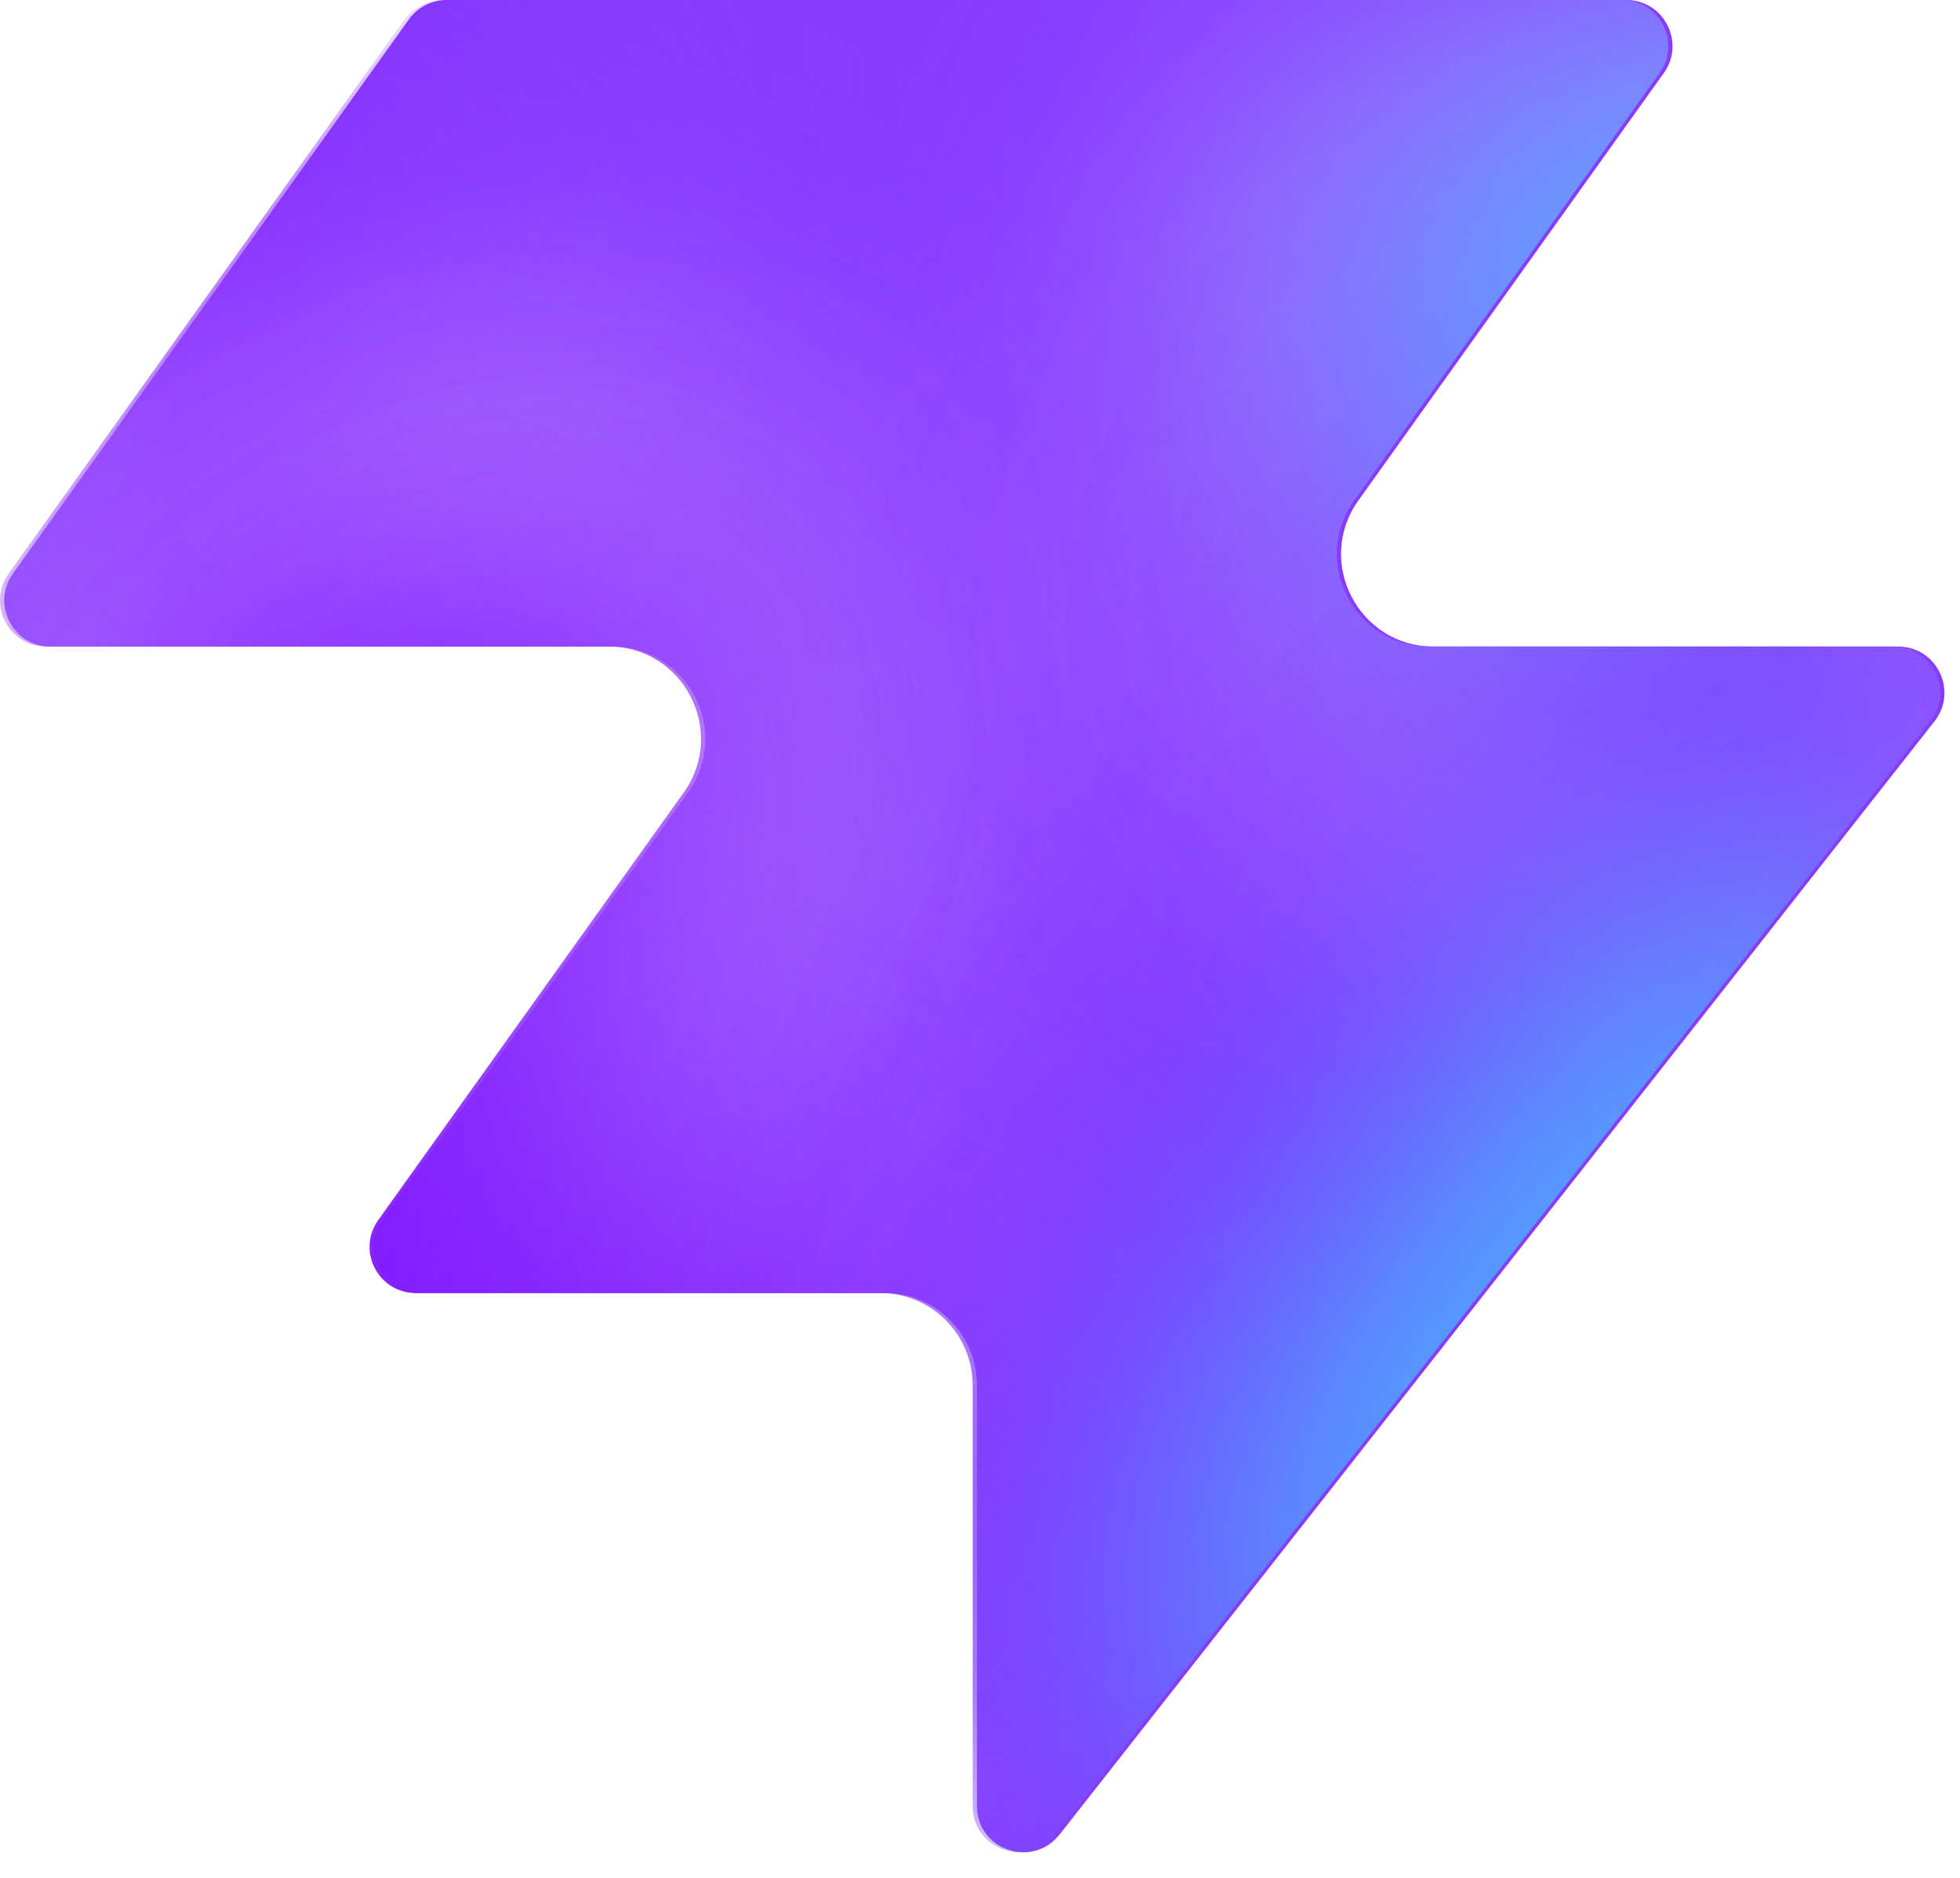
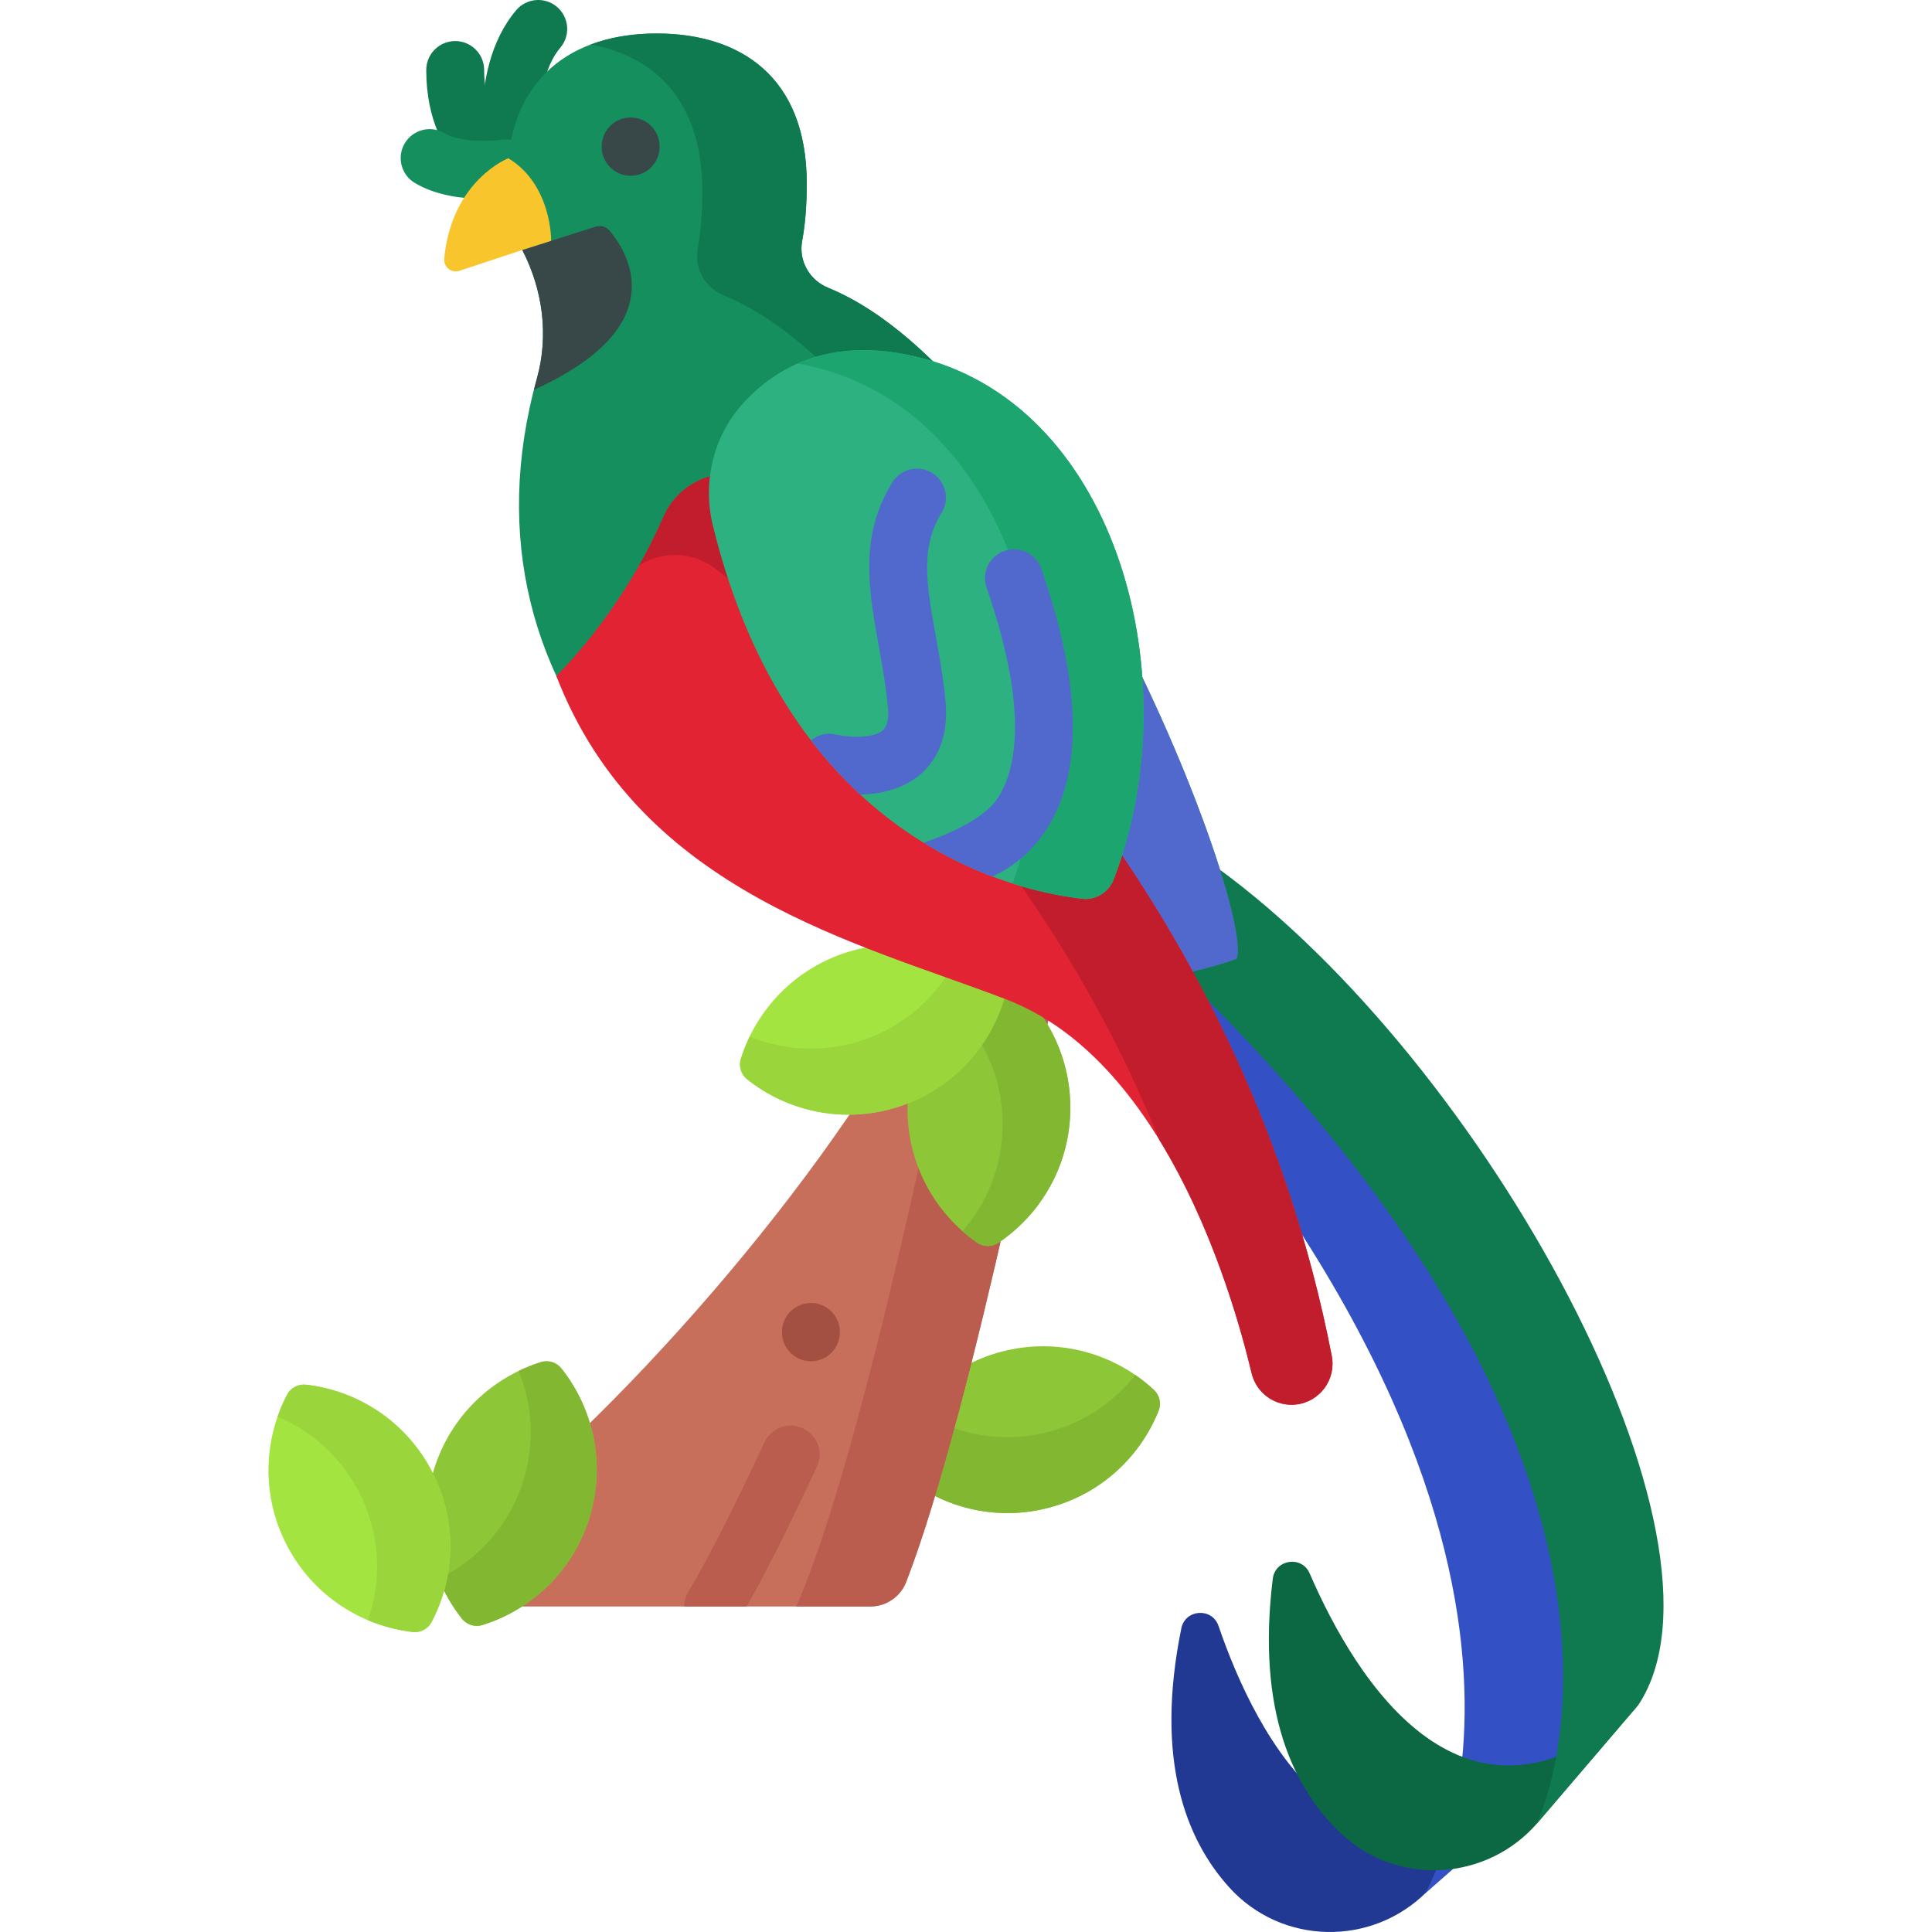
- <svg xmlns="http://www.w3.org/2000/svg" width="48" height="46" fill="none" viewBox="0 0 48 46">
-   <path fill="#863bff" d="M25.946 44.938c-.664.845-2.021.375-2.021-.698V33.937a2.26 2.26 0 0 0-2.262-2.262H10.287c-.92 0-1.456-1.04-.92-1.788l7.48-10.471c1.07-1.497 0-3.578-1.842-3.578H1.237c-.92 0-1.456-1.04-.92-1.788L10.013.474c.214-.297.556-.474.92-.474h28.894c.92 0 1.456 1.04.92 1.788l-7.48 10.471c-1.07 1.498 0 3.579 1.842 3.579h11.377c.943 0 1.473 1.088.89 1.83L25.947 44.94z" style="fill:#863bff;fill:color(display-p3 .525 .23 1);fill-opacity:1" />
-   <mask id="a" width="48" height="46" x="0" y="0" maskUnits="userSpaceOnUse" style="mask-type:alpha">
-     <path fill="#000" d="M25.842 44.938c-.664.844-2.021.375-2.021-.698V33.937a2.26 2.26 0 0 0-2.262-2.262H10.183c-.92 0-1.456-1.04-.92-1.788l7.48-10.471c1.07-1.498 0-3.579-1.842-3.579H1.133c-.92 0-1.456-1.04-.92-1.787L9.91.473c.214-.297.556-.474.92-.474h28.894c.92 0 1.456 1.04.92 1.788l-7.48 10.471c-1.07 1.498 0 3.578 1.842 3.578h11.377c.943 0 1.473 1.088.89 1.832L25.843 44.94z" style="fill:#000;fill-opacity:1" />
-   </mask>
-   <g mask="url(#a)">
-     <g filter="url(#b)">
-       <ellipse cx="5.508" cy="14.704" fill="#ede6ff" rx="5.508" ry="14.704" style="fill:#ede6ff;fill:color(display-p3 .927 .903 1);fill-opacity:1" transform="matrix(.00324 1 1 -.00324 -4.47 31.516)" />
+ <svg xmlns="http://www.w3.org/2000/svg" id="Capa_1" enable-background="new 0 0 512 512" height="512" viewBox="0 0 512 512" width="512">
+   <g>
+     <g>
+       <g>
+         <g>
+           <path d="m266.995 357.825c-14.408 3.222-25.5 13.302-30.62 26.032-.771 1.918-.275 4.143 1.239 5.551 10.05 9.348 24.39 13.749 38.798 10.526 14.418-3.224 25.517-13.315 30.628-26.053.77-1.919.271-4.143-1.244-5.55-10.056-9.336-24.393-13.728-38.801-10.506z" fill="#8dc637" />
+           <path d="m237.612 389.408c-1.515-1.406-2.008-3.629-1.237-5.554 1.539-3.814 3.6-7.384 6.139-10.601 9.526 6.568 21.661 9.3 33.856 6.571 10.093-2.265 18.57-7.894 24.486-15.444 1.741 1.196 3.389 2.514 4.942 3.954 1.515 1.406 2.008 3.629 1.243 5.547-5.108 12.74-16.214 22.83-30.632 26.053-14.402 3.221-28.751-1.178-38.797-10.526z" fill="#82b732" />
+         </g>
+       </g>
+       <g>
+         <path d="m279.948 259.478s-21.88 113.468-39.804 159.76c-1.52 3.926-5.315 6.494-9.525 6.494h-102.522v-23.15c44.377-36.224 99.454-100.743 123.126-152.26z" fill="#c86f5c" />
+         <path d="m279.953 259.478s-21.889 113.465-39.805 159.759c-1.52 3.926-5.315 6.495-9.525 6.495h-19.639c18.045-40.356 41.42-157.866 44.592-174.029z" fill="#ba5d4f" />
+         <g>
+           <path d="m216.482 388.721c-7.457 15.979-13.698 28.408-18.598 37.011h-16.552c0-1.36.358-2.731 1.105-3.969 4.9-8.102 11.672-21.401 20.142-39.528 1.8-3.846 6.363-5.504 10.199-3.713 3.848 1.8 5.505 6.363 3.704 10.199z" fill="#ba5d4f" />
+         </g>
+       </g>
+       <g>
+         <path d="m283.648 293.967c-.14 14.764-7.678 27.717-19.057 35.384-1.714 1.155-3.994 1.135-5.687-.052-11.242-7.875-18.542-20.977-18.403-35.741.14-14.773 7.687-27.736 19.076-35.396 1.716-1.154 3.995-1.131 5.687.056 11.232 7.884 18.524 20.986 18.384 35.749z" fill="#8dc637" />
+         <path d="m283.646 293.966c-.133 14.767-7.67 27.718-19.053 35.383-1.714 1.156-3.999 1.136-5.693-.045-1.339-.931-2.619-1.954-3.829-3.039 6.537-7.471 10.534-17.228 10.627-27.937.121-13.001-5.527-24.725-14.558-32.714 2.475-2.839 5.312-5.345 8.434-7.451 1.714-1.156 3.999-1.136 5.69.059 11.236 7.877 18.521 20.985 18.382 35.744z" fill="#82b732" />
+       </g>
+       <g>
+         <g>
+           <path d="m224.833 252.241c14.112-4.34 28.74-1.081 39.495 7.44 1.62 1.284 2.291 3.462 1.674 5.435-4.098 13.099-14.373 24.027-28.485 28.367-14.121 4.343-28.761 1.078-39.513-7.454-1.62-1.285-2.289-3.464-1.67-5.437 4.11-13.092 14.387-24.011 28.499-28.351z" fill="#a3e440" />
+           <path d="m266.004 265.116c.619-1.972-.054-4.148-1.678-5.437-3.226-2.55-6.785-4.631-10.585-6.166-5.019 10.425-14.207 18.811-26.152 22.483-9.889 3.033-20.042 2.344-28.921-1.283-.92 1.902-1.698 3.863-2.334 5.884-.619 1.972.054 4.148 1.668 5.434 10.749 8.535 25.396 11.797 39.516 7.452 14.108-4.339 24.391-15.27 28.486-28.367z" fill="#99d53b" />
+         </g>
+       </g>
+       <g>
+         <g>
+           <path d="m114.984 389.478c-4.34 14.112-1.081 28.74 7.44 39.495 1.284 1.62 3.462 2.291 5.435 1.674 13.099-4.098 24.027-14.373 28.367-28.485 4.343-14.121 1.078-28.761-7.454-39.513-1.285-1.62-3.464-2.289-5.437-1.67-13.092 4.11-24.011 14.387-28.351 28.499z" fill="#8dc637" />
+           <path d="m127.859 430.648c-1.972.619-4.148-.054-5.437-1.678-2.55-3.226-4.631-6.785-6.166-10.585 10.425-5.019 18.811-14.207 22.483-26.152 3.033-9.889 2.344-20.042-1.283-28.921 1.902-.92 3.863-1.698 5.884-2.334 1.972-.619 4.148.054 5.434 1.668 8.535 10.749 11.797 25.396 7.452 39.516-4.339 14.109-15.269 24.392-28.367 28.486z" fill="#82b732" />
+         </g>
+       </g>
+       <g>
+         <g>
+           <path d="m76.176 409.825c6.91 13.048 19.558 21.087 33.188 22.666 2.054.238 4.069-.828 5.027-2.66 6.365-12.161 6.826-27.153-.083-40.201-6.914-13.056-19.575-21.1-33.211-22.669-2.054-.236-4.068.831-5.025 2.664-6.352 12.165-6.806 27.153.104 40.2z" fill="#a3e440" />
+           <path d="m114.391 429.834c-.956 1.832-2.971 2.895-5.031 2.658-4.084-.478-8.072-1.524-11.845-3.125 3.822-10.921 3.256-23.347-2.594-34.39-4.848-9.137-12.514-15.829-21.358-19.543.695-1.995 1.531-3.932 2.51-5.81.956-1.832 2.971-2.895 5.022-2.663 13.636 1.565 26.299 9.616 33.211 22.673 6.909 13.043 6.452 28.043.085 40.2z" fill="#99d53b" />
+         </g>
+       </g>
+       <path d="m214.907 360.752c-4.238 0-7.672-3.435-7.672-7.672v-.105c0-4.237 3.435-7.672 7.672-7.672s7.672 3.435 7.672 7.672v.105c0 4.237-3.434 7.672-7.672 7.672z" fill="#a34f41" />
    </g>
-     <g filter="url(#c)">
-       <ellipse cx="10.399" cy="29.851" fill="#ede6ff" rx="10.399" ry="29.851" style="fill:#ede6ff;fill:color(display-p3 .927 .903 1);fill-opacity:1" transform="matrix(.00324 1 1 -.00324 -39.328 7.883)" />
+     <g>
+       <g>
+         <g>
+           <g>
+             <path d="m325.796 500.218c-11.527-12.715-19.822-33.827-12.734-68.686 1.04-5.115 8.165-5.583 9.858-.645 9.896 28.862 35.253 79.251 84.241 41.413l-29.077 29.077c-14.578 14.578-38.441 14.115-52.288-1.159z" fill="#213993" />
+           </g>
+           <g>
+             <g>
+               <path d="m312.913 242.391c67.045 57.051 130.108 188.611 98.339 229.909l-33.667 29.575s53.295-86.728-79.501-235.845z" fill="#3351c5" />
+             </g>
+           </g>
+         </g>
+         <g>
+           <g>
+             <path d="m355.357 485.863c-12.485-11.776-22.403-32.176-18.058-67.482.638-5.181 7.704-6.204 9.777-1.413 12.119 28.001 41.334 76.256 87.217 34.709l-26.718 31.259c-13.395 15.671-37.221 17.073-52.218 2.927z" fill="#0c6842" />
+           </g>
+           <g>
+             <g>
+               <path d="m322.382 229.829c71.295 51.641 140.359 178.195 111.912 221.847l-27.176 31.794s46.361-90.624-97.674-228.918z" fill="#0f7a4f" />
+             </g>
+           </g>
+         </g>
+         <g>
+           <g>
+             <g>
+               <path d="m136.766 53.702c-.85 0-1.714-.142-2.56-.442-.868-.307-21.246-7.832-21.246-34.707 0-4.237 3.435-7.672 7.672-7.672s7.672 3.435 7.672 7.672c0 16.152 10.912 20.203 11.022 20.242 3.995 1.414 6.086 5.799 4.672 9.793-1.114 3.148-4.073 5.114-7.232 5.114z" fill="#0f7a4f" />
+               <path d="m136.754 53.694c-3.505 0-6.665-2.412-7.472-5.974-.263-1.162-6.28-28.648 7.492-44.992 2.73-3.24 7.571-3.654 10.811-.924s3.653 7.57.923 10.811c-7.336 8.706-5.559 25.86-4.256 31.735.917 4.13-1.682 8.231-5.811 9.156-.565.127-1.13.188-1.687.188z" fill="#0f7a4f" />
+               <path d="m127.987 52.677c-5.215 0-12.31-.768-18.055-4.191-3.64-2.169-4.833-6.878-2.664-10.518 2.169-3.641 6.875-4.833 10.518-2.665 4.063 2.421 11.841 2.205 14.971 1.72 4.191-.653 8.106 2.223 8.754 6.411.647 4.187-2.223 8.107-6.411 8.754-.639.1-3.4.489-7.113.489z" fill="#158f5e" />
+             </g>
+             <path d="m219.432 76.245c-4.935-2.02-7.831-7.163-6.855-12.405.797-4.28 1.221-9.306 1.221-15.211 0-28.457-17.796-39.749-39.749-39.749s-39.749 11.292-39.749 39.749c0 6.46 1.543 12.557 4.279 17.947 5.288 10.419 6.857 22.396 3.722 33.651-23.562 84.598 43.141 150.128 137.65 159.25 17.334 1.673 33.471-.33 47.79-5.365 4.784-13.589-48.916-153.552-108.309-177.867z" fill="#158f5e" />
+             <path d="m203.656 236.797c21.75 12.017 47.75 19.925 76.294 22.68 17.334 1.673 33.471-.33 47.79-5.365 2.737-7.774-13.669-56.898-39.325-102.074z" fill="#5169cd" />
+             <path d="m282.728 142.346c-18.212-29.997-40.325-56.7-63.294-66.103-4.941-2.015-7.836-7.161-6.854-12.399.798-4.286 1.217-9.309 1.217-15.212 0-28.459-17.8-39.753-39.753-39.753-6.281 0-12.214.921-17.493 2.916 17.022 3.161 29.564 14.946 29.564 38.842 0 5.903-.419 10.936-1.217 15.212-.982 5.248 1.913 10.383 6.854 12.409 22.454 9.193 44.09 34.916 62.063 64.088z" fill="#0f7a4f" />
+             <path d="m141.491 103.301c.246-1.024.522-2.047.809-3.071 3.164-11.375 1.533-23.482-3.891-33.977.001-.002.001-.003.002-.004l19.452-6.182c1.333-.424 2.791-.012 3.688 1.061 4.879 5.828 17.12 25.354-20.06 42.173z" fill="#384848" />
+           </g>
+           <g>
+             <path d="m134.72 41.936s-15.013 5.791-16.997 26.588c-.212 2.221 1.903 3.941 4.021 3.241l16.667-5.515 7.647-2.43c0-.001.269-14.784-11.338-21.884z" fill="#f8c52d" />
+           </g>
+           <path d="m147.436 179.13s17.305-16.627 28.339-42.072c4.934-11.378 19.173-15.165 29.08-7.704 40.264 30.325 124.115 106.592 148.076 229.992 1.211 6.239-3.185 12.183-9.504 12.865-5.444.587-10.462-2.974-11.733-8.3-5.554-23.272-23.576-83.069-64.911-99.011-38.485-14.842-97.185-28.191-119.347-85.77z" fill="#e22334" />
+           <path d="m343.429 372.21c-.399.041-.788.061-1.177.061-4.982 0-9.381-3.427-10.557-8.358-3.233-13.534-10.67-39.405-24.449-61.829-31.692-78.677-87.956-128.977-117.867-151.503-6.158-4.634-14.158-4.511-20.05-.675 2.271-3.969 4.46-8.266 6.445-12.849 4.941-11.375 19.171-15.161 29.083-7.703 40.264 30.321 124.118 106.594 148.076 229.996 1.206 6.231-3.182 12.185-9.504 12.86z" fill="#c21d2c" />
+         </g>
+       </g>
+       <g>
+         <g>
+           <path d="m188.914 139.27c-2.812-11.491.118-23.76 8.103-32.488 8.79-9.608 23.672-18.125 47.504-11.827 51.859 13.705 70.796 85.403 50.641 138.063-1.316 3.438-4.766 5.587-8.422 5.16-19.068-2.231-77.498-15.848-97.826-98.908z" fill="#2db181" />
+           <path d="m295.166 233.022c-1.323 3.437-4.764 5.588-8.423 5.16-4.376-.513-10.824-1.618-18.415-4.031 19.221-52.51.155-122.972-51.204-136.549-1.972-.519-3.883-.941-5.734-1.266 8.38-3.686 19.235-5.051 33.135-1.376 51.854 13.703 70.793 85.4 50.641 138.062z" fill="#1ca56f" />
+         </g>
+         <g fill="#5169cd">
+           <path d="m277.073 220.196c-4.194 6.322-9.503 9.984-14.086 12.092-5.729-2.169-11.918-5.064-18.25-8.972 4.552-1.504 15.805-5.79 19.723-11.867 4.828-7.488 8.235-23.232-3.008-55.701-1.381-4 .737-8.368 4.747-9.759 4-1.381 8.368.737 9.759 4.747 10.742 31.047 11.12 54.412 1.115 69.46z" />
+           <path d="m244.021 205.127c-4.737 4.123-10.905 5.319-16.061 5.442-4.481-4.143-8.869-8.91-13.053-14.373 1.78-1.463 4.204-2.107 6.629-1.534 3.56.818 9.964 1.033 12.429-1.125 1.187-1.033 1.627-3.14 1.33-6.271-.542-5.575-1.493-10.905-2.424-16.061-2.68-14.946-5.217-29.073 3.601-43.364 2.22-3.601 6.956-4.726 10.557-2.496 3.601 2.22 4.726 6.946 2.506 10.557-5.739 9.299-3.979 19.068-1.555 32.592.982 5.463 1.995 11.099 2.588 17.299 1.002 10.404-3.008 16.255-6.547 19.334z" />
+         </g>
+       </g>
    </g>
-     <g filter="url(#d)">
-       <ellipse cx="5.508" cy="30.487" fill="#7e14ff" rx="5.508" ry="30.487" style="fill:#7e14ff;fill:color(display-p3 .492 .077 1);fill-opacity:1" transform="rotate(89.814 -25.913 -14.639)scale(1 -1)" />
-     </g>
-     <g filter="url(#e)">
-       <ellipse cx="5.508" cy="30.599" fill="#7e14ff" rx="5.508" ry="30.599" style="fill:#7e14ff;fill:color(display-p3 .492 .077 1);fill-opacity:1" transform="rotate(89.814 -32.644 -3.334)scale(1 -1)" />
-     </g>
-     <g filter="url(#f)">
-       <ellipse cx="5.508" cy="30.599" fill="#7e14ff" rx="5.508" ry="30.599" style="fill:#7e14ff;fill:color(display-p3 .492 .077 1);fill-opacity:1" transform="matrix(.00324 1 1 -.00324 -34.34 30.47)" />
-     </g>
-     <g filter="url(#g)">
-       <ellipse cx="14.072" cy="22.078" fill="#ede6ff" rx="14.072" ry="22.078" style="fill:#ede6ff;fill:color(display-p3 .927 .903 1);fill-opacity:1" transform="rotate(93.35 24.506 48.493)scale(-1 1)" />
-     </g>
-     <g filter="url(#h)">
-       <ellipse cx="3.47" cy="21.501" fill="#7e14ff" rx="3.47" ry="21.501" style="fill:#7e14ff;fill:color(display-p3 .492 .077 1);fill-opacity:1" transform="rotate(89.009 28.708 47.59)scale(-1 1)" />
-     </g>
-     <g filter="url(#i)">
-       <ellipse cx="3.47" cy="21.501" fill="#7e14ff" rx="3.47" ry="21.501" style="fill:#7e14ff;fill:color(display-p3 .492 .077 1);fill-opacity:1" transform="rotate(89.009 28.708 47.59)scale(-1 1)" />
-     </g>
-     <g filter="url(#j)">
-       <ellipse cx=".387" cy="8.972" fill="#7e14ff" rx="4.407" ry="29.108" style="fill:#7e14ff;fill:color(display-p3 .492 .077 1);fill-opacity:1" transform="rotate(39.51 .387 8.972)" />
-     </g>
-     <g filter="url(#k)">
-       <ellipse cx="47.523" cy="-6.092" fill="#7e14ff" rx="4.407" ry="29.108" style="fill:#7e14ff;fill:color(display-p3 .492 .077 1);fill-opacity:1" transform="rotate(37.892 47.523 -6.092)" />
-     </g>
-     <g filter="url(#l)">
-       <ellipse cx="41.412" cy="6.333" fill="#47bfff" rx="5.971" ry="9.665" style="fill:#47bfff;fill:color(display-p3 .28 .748 1);fill-opacity:1" transform="rotate(37.892 41.412 6.333)" />
-     </g>
-     <g filter="url(#m)">
-       <ellipse cx="-1.879" cy="38.332" fill="#7e14ff" rx="4.407" ry="29.108" style="fill:#7e14ff;fill:color(display-p3 .492 .077 1);fill-opacity:1" transform="rotate(37.892 -1.88 38.332)" />
-     </g>
-     <g filter="url(#n)">
-       <ellipse cx="-1.879" cy="38.332" fill="#7e14ff" rx="4.407" ry="29.108" style="fill:#7e14ff;fill:color(display-p3 .492 .077 1);fill-opacity:1" transform="rotate(37.892 -1.88 38.332)" />
-     </g>
-     <g filter="url(#o)">
-       <ellipse cx="35.651" cy="29.907" fill="#7e14ff" rx="4.407" ry="29.108" style="fill:#7e14ff;fill:color(display-p3 .492 .077 1);fill-opacity:1" transform="rotate(37.892 35.651 29.907)" />
-     </g>
-     <g filter="url(#p)">
-       <ellipse cx="38.418" cy="32.4" fill="#47bfff" rx="5.971" ry="15.297" style="fill:#47bfff;fill:color(display-p3 .28 .748 1);fill-opacity:1" transform="rotate(37.892 38.418 32.4)" />
-     </g>
+     <path d="m167.129 46.583c-4.238 0-7.672-3.435-7.672-7.672v-.106c0-4.237 3.435-7.672 7.672-7.672s7.672 3.435 7.672 7.672v.106c0 4.237-3.434 7.672-7.672 7.672z" fill="#384848" />
  </g>
-   <defs>
-     <filter id="b" width="60.045" height="41.654" x="-19.77" y="16.149" color-interpolation-filters="sRGB" filterUnits="userSpaceOnUse">
-       <feFlood flood-opacity="0" result="BackgroundImageFix" />
-       <feBlend in="SourceGraphic" in2="BackgroundImageFix" result="shape" />
-       <feGaussianBlur result="effect1_foregroundBlur_2002_17158" stdDeviation="7.659" />
-     </filter>
-     <filter id="c" width="90.34" height="51.437" x="-54.613" y="-7.533" color-interpolation-filters="sRGB" filterUnits="userSpaceOnUse">
-       <feFlood flood-opacity="0" result="BackgroundImageFix" />
-       <feBlend in="SourceGraphic" in2="BackgroundImageFix" result="shape" />
-       <feGaussianBlur result="effect1_foregroundBlur_2002_17158" stdDeviation="7.659" />
-     </filter>
-     <filter id="d" width="79.355" height="29.4" x="-49.64" y="2.03" color-interpolation-filters="sRGB" filterUnits="userSpaceOnUse">
-       <feFlood flood-opacity="0" result="BackgroundImageFix" />
-       <feBlend in="SourceGraphic" in2="BackgroundImageFix" result="shape" />
-       <feGaussianBlur result="effect1_foregroundBlur_2002_17158" stdDeviation="4.596" />
-     </filter>
-     <filter id="e" width="79.579" height="29.4" x="-45.045" y="20.029" color-interpolation-filters="sRGB" filterUnits="userSpaceOnUse">
-       <feFlood flood-opacity="0" result="BackgroundImageFix" />
-       <feBlend in="SourceGraphic" in2="BackgroundImageFix" result="shape" />
-       <feGaussianBlur result="effect1_foregroundBlur_2002_17158" stdDeviation="4.596" />
-     </filter>
-     <filter id="f" width="79.579" height="29.4" x="-43.513" y="21.178" color-interpolation-filters="sRGB" filterUnits="userSpaceOnUse">
-       <feFlood flood-opacity="0" result="BackgroundImageFix" />
-       <feBlend in="SourceGraphic" in2="BackgroundImageFix" result="shape" />
-       <feGaussianBlur result="effect1_foregroundBlur_2002_17158" stdDeviation="4.596" />
-     </filter>
-     <filter id="g" width="74.749" height="58.852" x="15.756" y="-17.901" color-interpolation-filters="sRGB" filterUnits="userSpaceOnUse">
-       <feFlood flood-opacity="0" result="BackgroundImageFix" />
-       <feBlend in="SourceGraphic" in2="BackgroundImageFix" result="shape" />
-       <feGaussianBlur result="effect1_foregroundBlur_2002_17158" stdDeviation="7.659" />
-     </filter>
-     <filter id="h" width="61.377" height="25.362" x="23.548" y="2.284" color-interpolation-filters="sRGB" filterUnits="userSpaceOnUse">
-       <feFlood flood-opacity="0" result="BackgroundImageFix" />
-       <feBlend in="SourceGraphic" in2="BackgroundImageFix" result="shape" />
-       <feGaussianBlur result="effect1_foregroundBlur_2002_17158" stdDeviation="4.596" />
-     </filter>
-     <filter id="i" width="61.377" height="25.362" x="23.548" y="2.284" color-interpolation-filters="sRGB" filterUnits="userSpaceOnUse">
-       <feFlood flood-opacity="0" result="BackgroundImageFix" />
-       <feBlend in="SourceGraphic" in2="BackgroundImageFix" result="shape" />
-       <feGaussianBlur result="effect1_foregroundBlur_2002_17158" stdDeviation="4.596" />
-     </filter>
-     <filter id="j" width="56.045" height="63.649" x="-27.636" y="-22.853" color-interpolation-filters="sRGB" filterUnits="userSpaceOnUse">
-       <feFlood flood-opacity="0" result="BackgroundImageFix" />
-       <feBlend in="SourceGraphic" in2="BackgroundImageFix" result="shape" />
-       <feGaussianBlur result="effect1_foregroundBlur_2002_17158" stdDeviation="4.596" />
-     </filter>
-     <filter id="k" width="54.814" height="64.646" x="20.116" y="-38.415" color-interpolation-filters="sRGB" filterUnits="userSpaceOnUse">
-       <feFlood flood-opacity="0" result="BackgroundImageFix" />
-       <feBlend in="SourceGraphic" in2="BackgroundImageFix" result="shape" />
-       <feGaussianBlur result="effect1_foregroundBlur_2002_17158" stdDeviation="4.596" />
-     </filter>
-     <filter id="l" width="33.541" height="35.313" x="24.641" y="-11.323" color-interpolation-filters="sRGB" filterUnits="userSpaceOnUse">
-       <feFlood flood-opacity="0" result="BackgroundImageFix" />
-       <feBlend in="SourceGraphic" in2="BackgroundImageFix" result="shape" />
-       <feGaussianBlur result="effect1_foregroundBlur_2002_17158" stdDeviation="4.596" />
-     </filter>
-     <filter id="m" width="54.814" height="64.646" x="-29.286" y="6.009" color-interpolation-filters="sRGB" filterUnits="userSpaceOnUse">
-       <feFlood flood-opacity="0" result="BackgroundImageFix" />
-       <feBlend in="SourceGraphic" in2="BackgroundImageFix" result="shape" />
-       <feGaussianBlur result="effect1_foregroundBlur_2002_17158" stdDeviation="4.596" />
-     </filter>
-     <filter id="n" width="54.814" height="64.646" x="-29.286" y="6.009" color-interpolation-filters="sRGB" filterUnits="userSpaceOnUse">
-       <feFlood flood-opacity="0" result="BackgroundImageFix" />
-       <feBlend in="SourceGraphic" in2="BackgroundImageFix" result="shape" />
-       <feGaussianBlur result="effect1_foregroundBlur_2002_17158" stdDeviation="4.596" />
-     </filter>
-     <filter id="o" width="54.814" height="64.646" x="8.244" y="-2.416" color-interpolation-filters="sRGB" filterUnits="userSpaceOnUse">
-       <feFlood flood-opacity="0" result="BackgroundImageFix" />
-       <feBlend in="SourceGraphic" in2="BackgroundImageFix" result="shape" />
-       <feGaussianBlur result="effect1_foregroundBlur_2002_17158" stdDeviation="4.596" />
-     </filter>
-     <filter id="p" width="39.409" height="43.623" x="18.713" y="10.588" color-interpolation-filters="sRGB" filterUnits="userSpaceOnUse">
-       <feFlood flood-opacity="0" result="BackgroundImageFix" />
-       <feBlend in="SourceGraphic" in2="BackgroundImageFix" result="shape" />
-       <feGaussianBlur result="effect1_foregroundBlur_2002_17158" stdDeviation="4.596" />
-     </filter>
-   </defs>
</svg>
